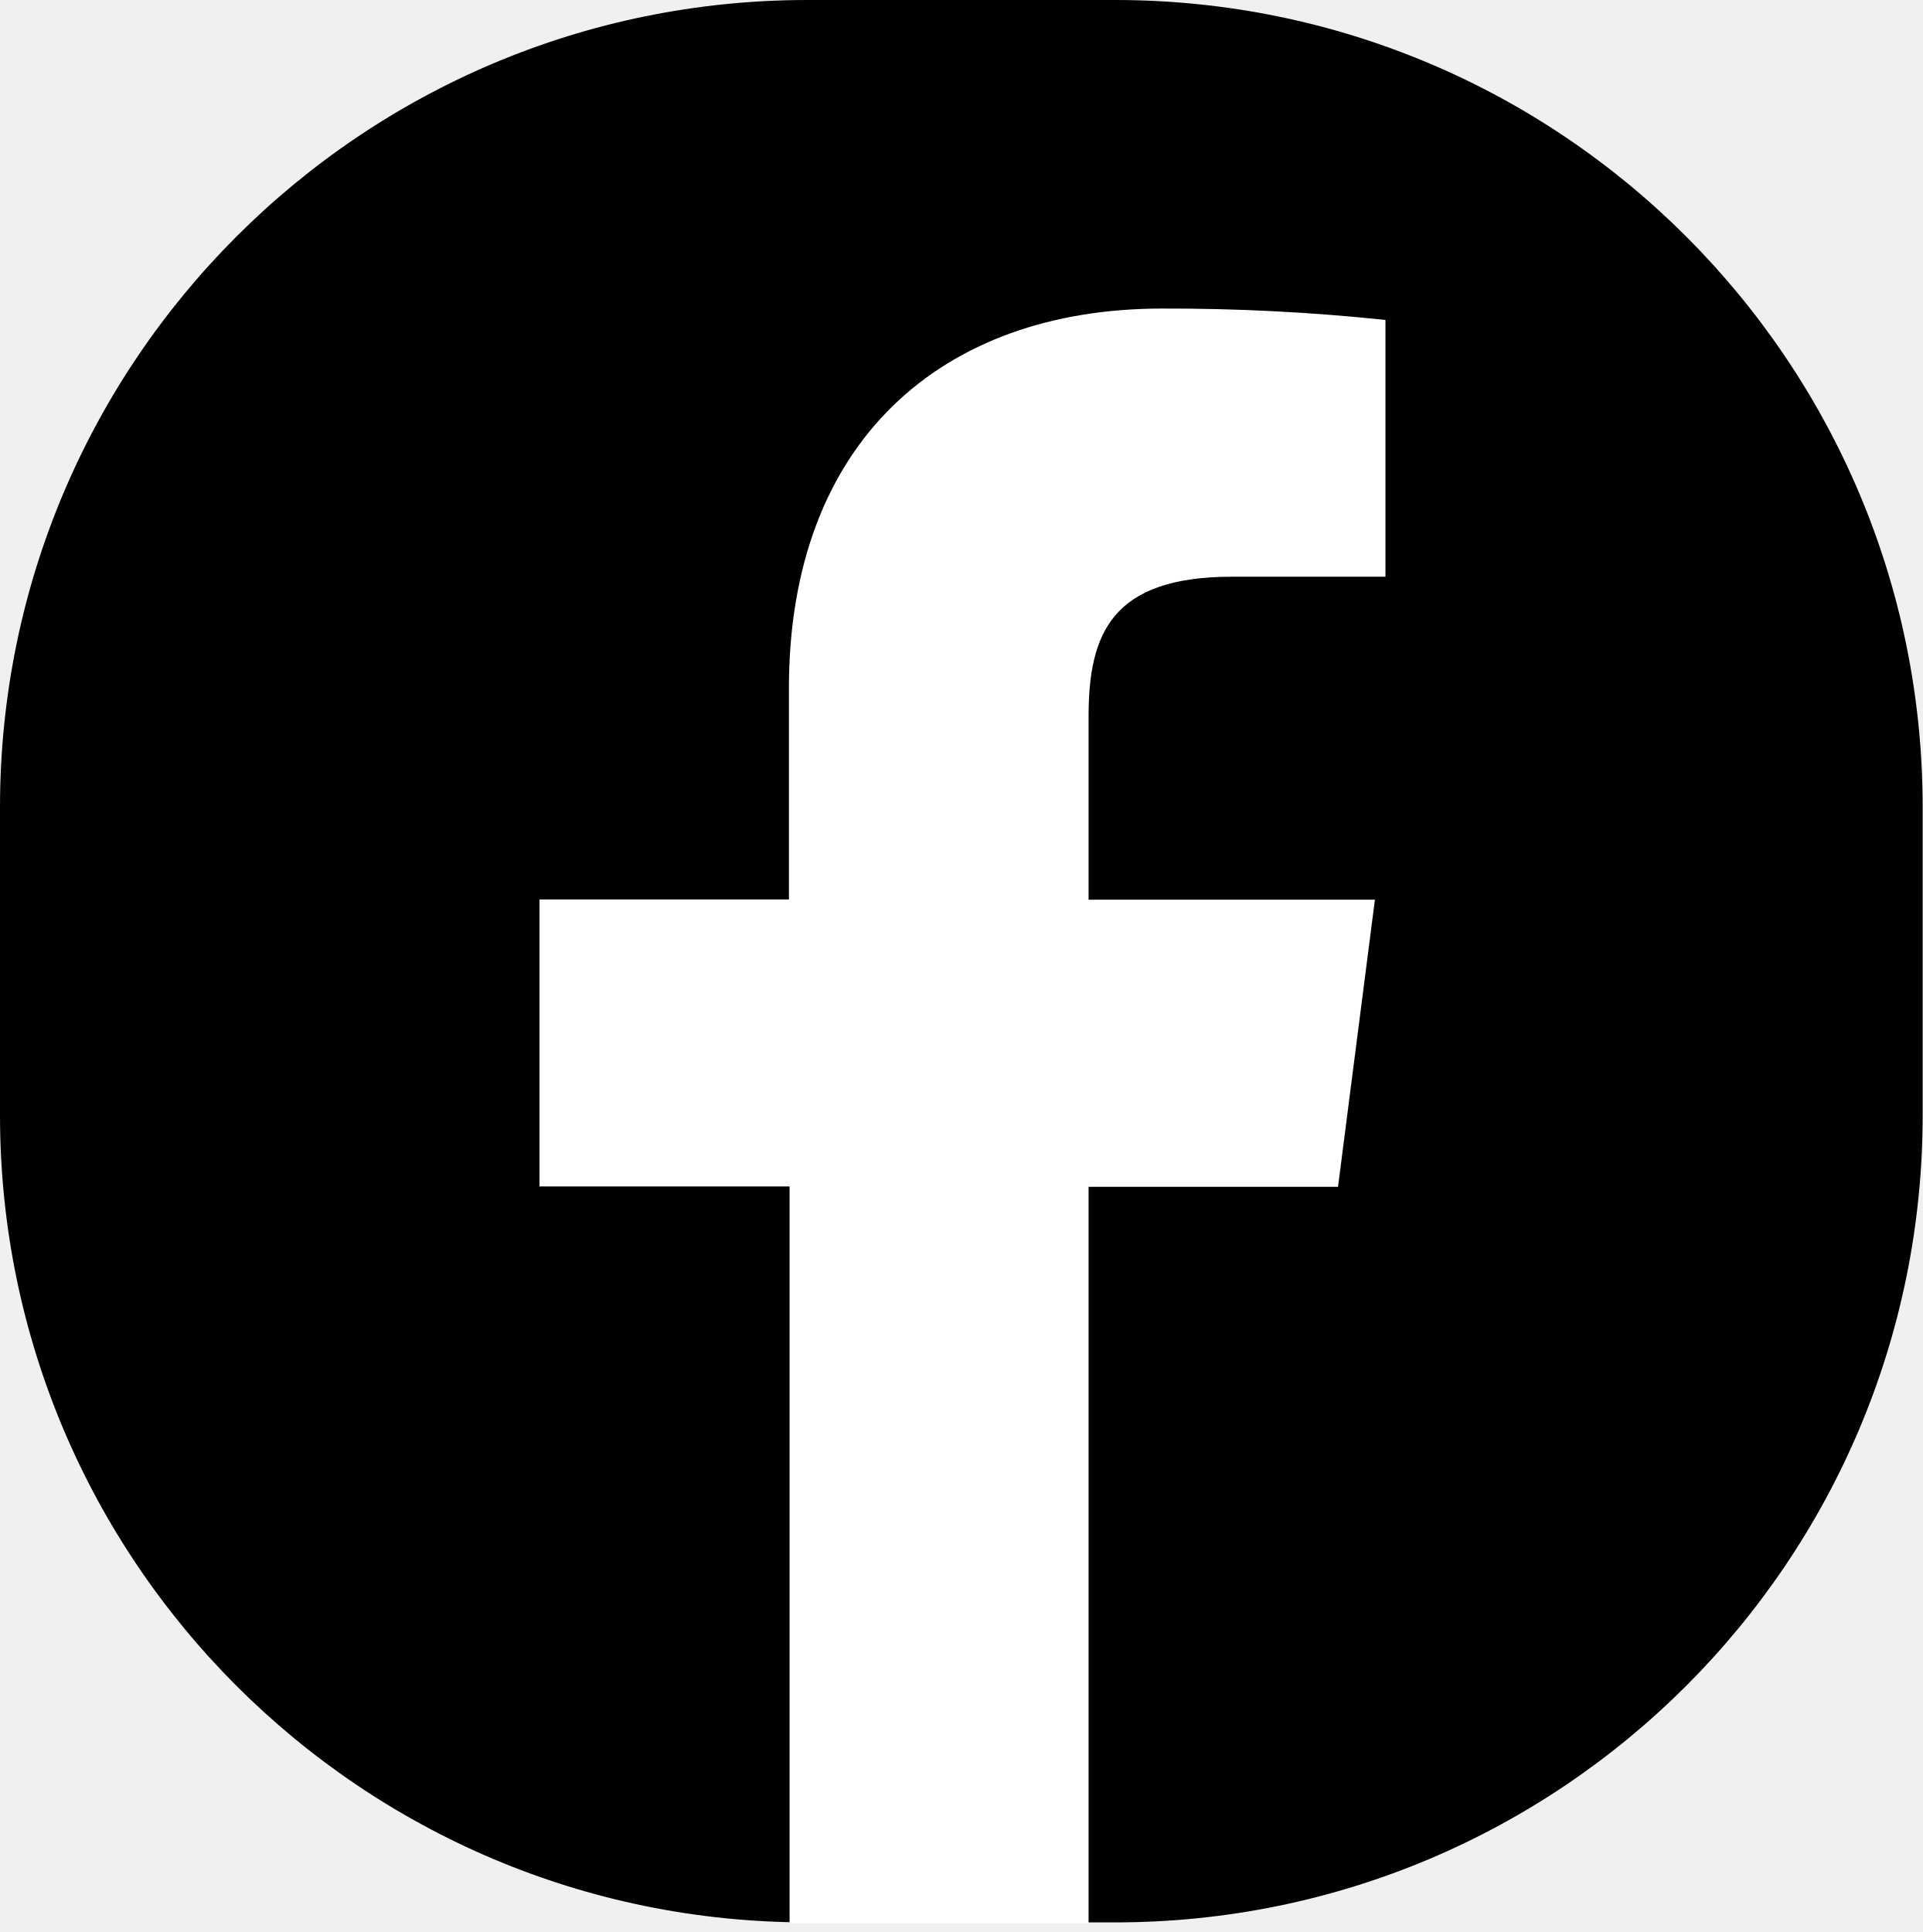
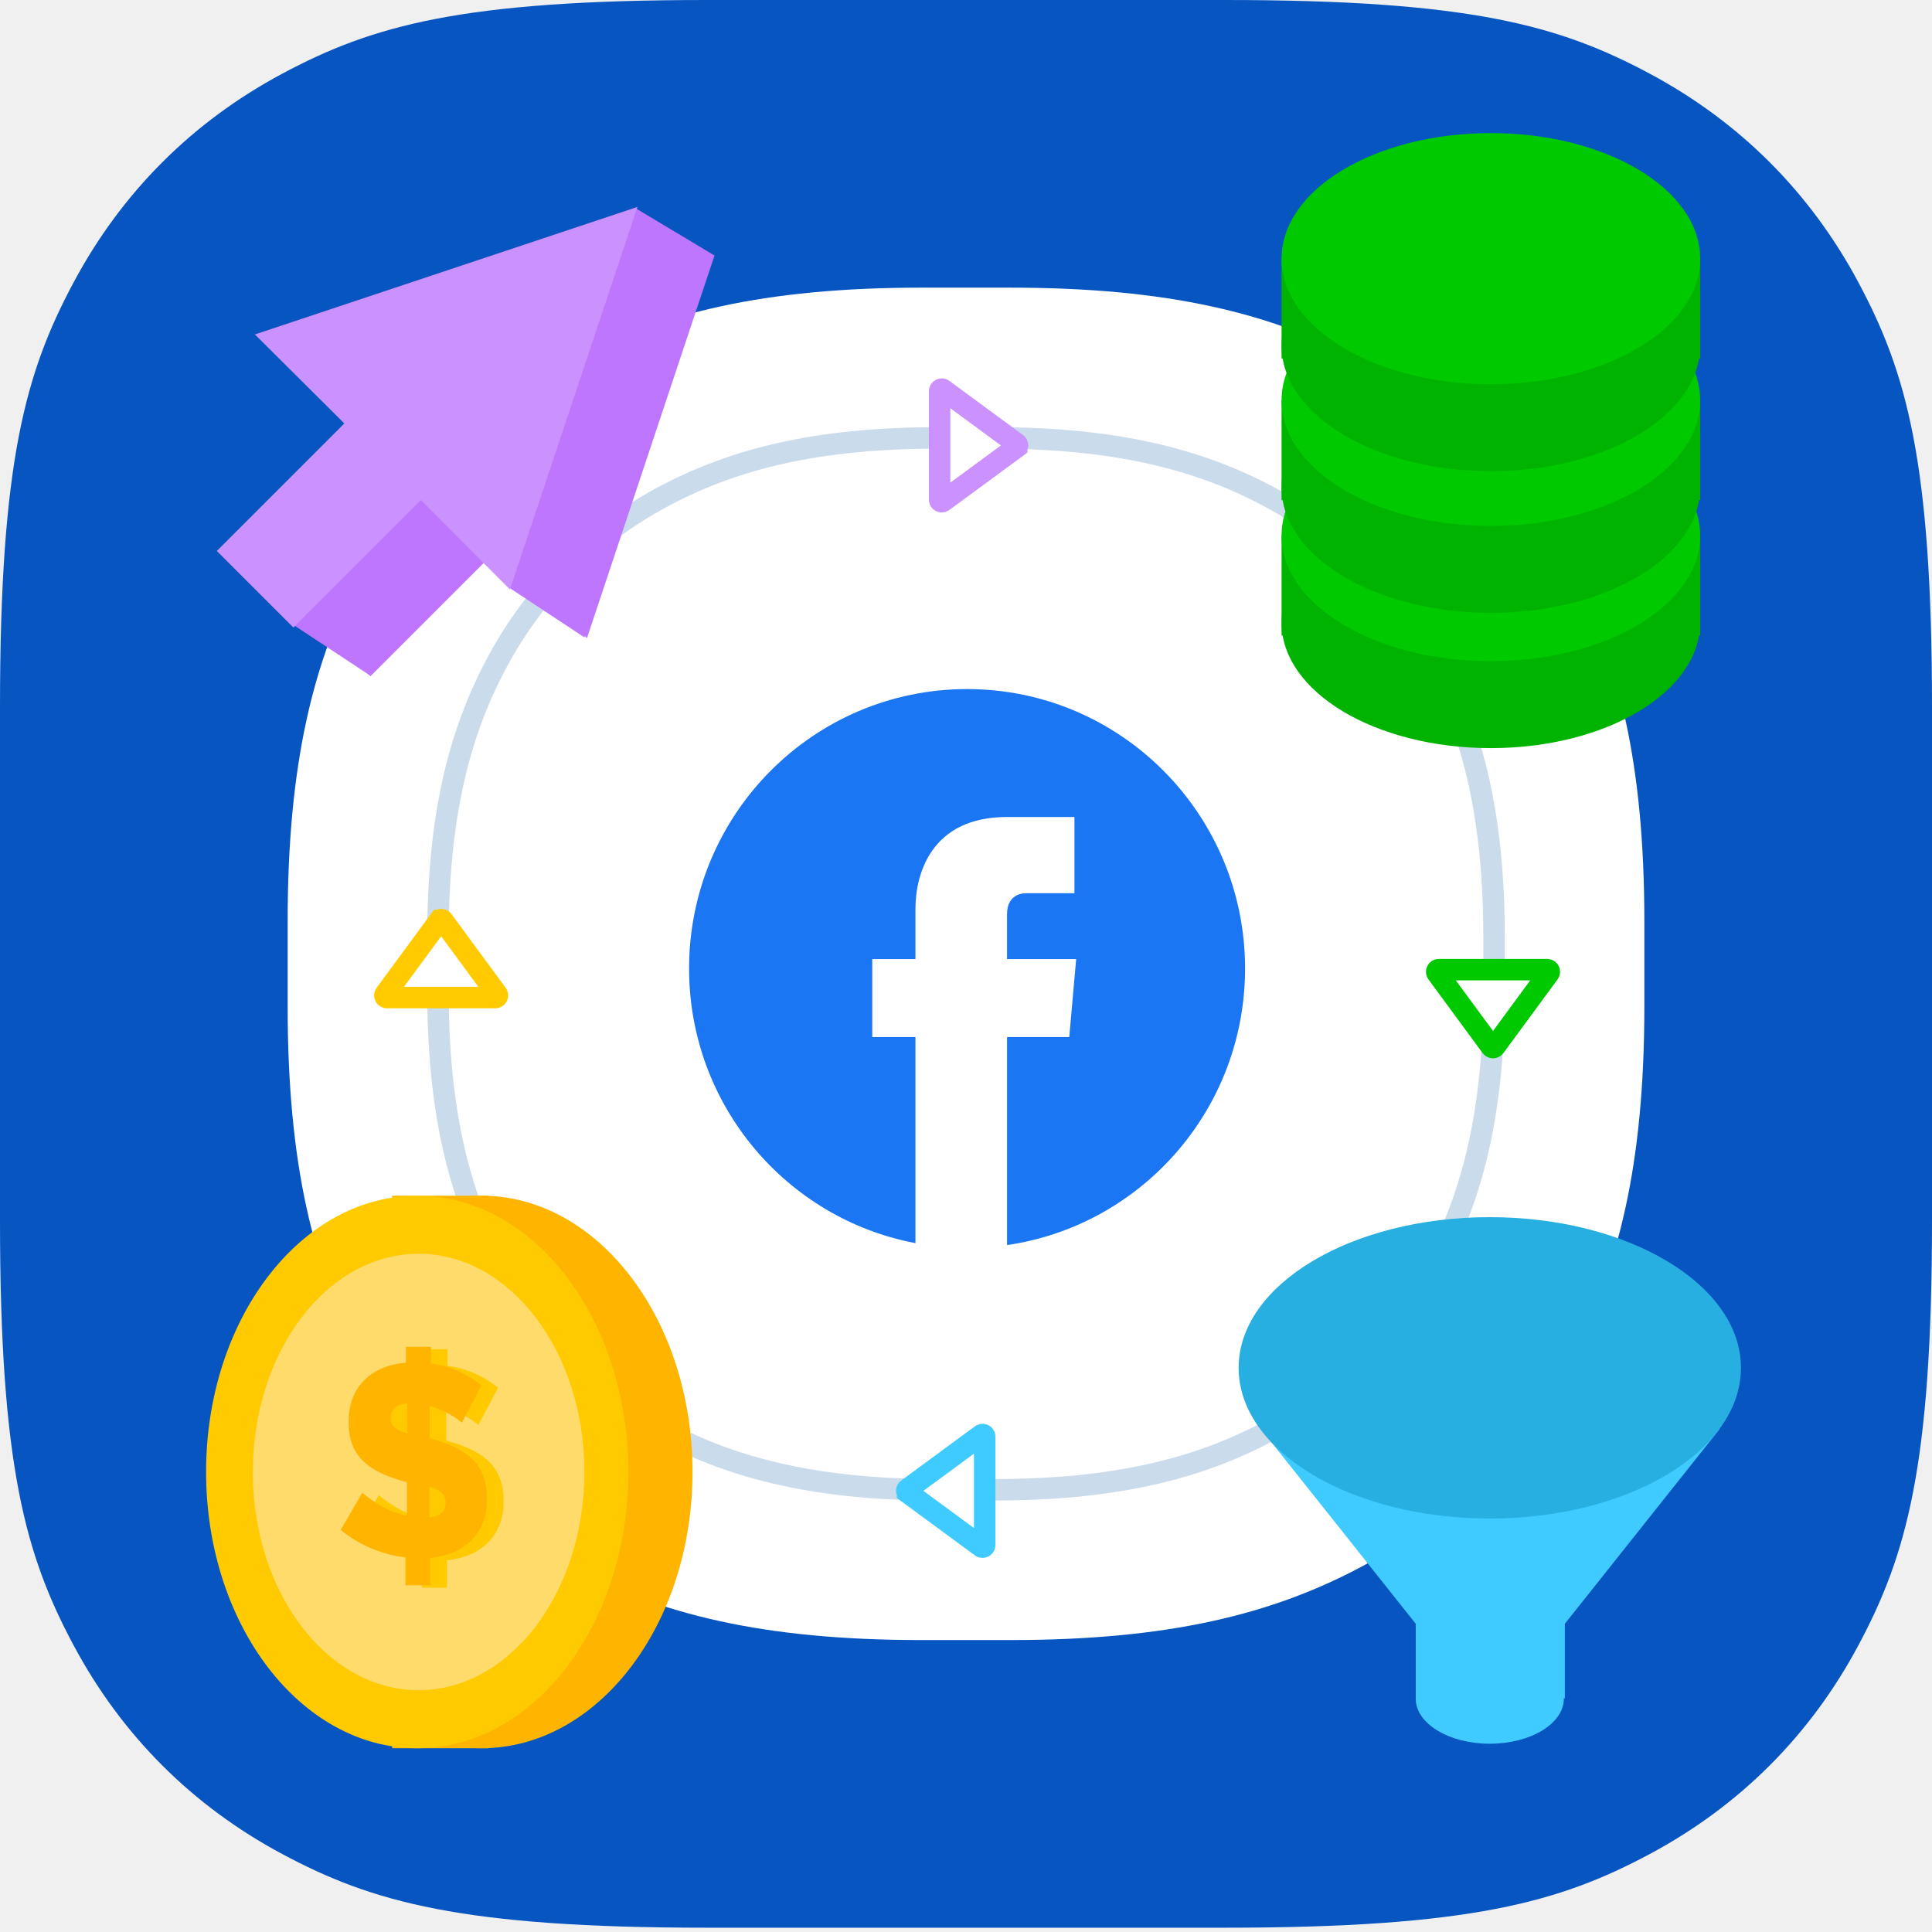
- <svg xmlns="http://www.w3.org/2000/svg" viewBox="0 0 200 201">
+ <svg xmlns="http://www.w3.org/2000/svg" viewBox="0 0 900 900">
  <g fill="none" fill-rule="evenodd">
-     <rect fill="#000" width="200" height="200" rx="84" />
-     <path d="M113.237 200.102v-76.627h25.947l3.838-29.875h-29.785V74.541c0-8.647 2.426-14.541 14.93-14.541h15.952V33.287a215.213 215.213 0 00-23.246-1.185c-22.992 0-38.807 13.922-38.807 39.484v21.989H56.12v29.859h26.015v76.668h31.103" fill="#FFFFFE" />
+     <path d="M329.46 0h241.08C685.1 0 726.644 11.928 768.526 34.327c41.881 22.398 74.75 55.267 97.148 97.148C888.072 173.357 900 214.9 900 329.46v239.082c0 114.56-11.928 156.102-34.327 197.984-22.398 41.881-55.267 74.75-97.148 97.148C726.643 886.072 685.1 898 570.54 898H329.459c-114.56 0-156.102-11.928-197.984-34.327-41.881-22.398-74.75-55.267-97.148-97.148C11.928 724.643 0 683.1 0 568.54V329.459C0 214.9 11.928 173.357 34.327 131.475c22.398-41.881 55.267-74.75 97.148-97.148C173.357 11.928 214.9 0 329.46 0z" fill="#0655C1" />
+     <path d="M429.184 134h41.632c73.43 0 121.827 11.928 163.709 34.327 41.881 22.398 74.75 55.267 97.148 97.148C754.072 307.357 766 355.755 766 429.185v39.63c0 73.43-11.928 121.828-34.327 163.71-22.398 41.881-55.267 74.75-97.148 97.148C592.643 752.072 544.245 764 470.815 764h-41.63c-73.43 0-121.828-11.928-163.71-34.327-41.881-22.398-74.75-55.267-97.148-97.148C145.928 590.643 134 542.245 134 468.815v-39.63c0-73.43 11.928-121.828 34.327-163.71 22.398-41.881 55.267-74.75 97.148-97.148C307.357 145.928 355.755 134 429.185 134z" fill="#FFF" />
+     <path d="M437.037 204h25.926c55.667 0 94.756 9.515 128.164 27.381 33.407 17.867 59.625 44.085 77.492 77.492C686.485 342.281 696 381.37 696 437.037v23.926c0 55.667-9.515 94.756-27.381 128.164-17.867 33.407-44.085 59.625-77.492 77.492C557.719 684.485 518.63 694 462.963 694h-25.926c-55.667 0-94.756-9.515-128.164-27.381-33.407-17.867-59.625-44.085-77.492-77.492C213.515 555.719 204 516.63 204 460.963v-23.926c0-55.667 9.515-94.756 27.381-128.164 17.867-33.407 44.085-59.625 77.492-77.492C342.281 213.515 381.37 204 437.037 204z" stroke="#CADBEB" stroke-width="10" stroke-linecap="round" stroke-linejoin="round" />
+     <g transform="translate(576 544)">
+       <ellipse fill="#D4DCEF" cx="117.6" cy="71" rx="39.6" ry="24" />
+       <g transform="translate(1 23)">
+         <path d="M10.475 98.813L82.5 189.421V224.3l42.161-20C137.082 124.606 134.53 74.664 117 54.475c-17.529-20.19-53.037-5.41-106.525 44.337z" fill="#3FCBFF" />
+         <path d="M223.986 98.813l-72.025 90.609V224.3l-34.16-20c-17.755-79.694-17.868-129.636-.34-149.825 17.529-20.19 53.037-5.41 106.525 44.337z" fill="#3FCBFF" />
+         <ellipse fill="#28AFE1" cx="117" cy="70.2" rx="117" ry="70.2" />
+         <ellipse fill="#3FCBFF" cx="117" cy="224.3" rx="34.5" ry="21" />
+       </g>
+     </g>
+     <path d="M450.5 321c71.52 0 129.5 58.278 129.5 130.168 0 65.534-48.18 119.756-110.878 128.832v-96.9h28.982l3.22-36.326h-32.203v-20.988c0-8.073 5.636-9.687 8.856-9.687h22.543V380.58h-31.4c-35.423 0-42.67 26.64-42.67 42.784v23.41h-20.126V483.1h20.127l-.002 95.995C366.42 567.764 321 514.797 321 451.168 321 379.278 378.98 321 450.5 321z" fill="#1A76F2" />
+     <g transform="translate(597 191)">
+       <ellipse fill="#00B300" cx="97.5" cy="99" rx="97.5" ry="58.5" />
+       <path fill="#00B300" d="M0 58.5h57V105H0zm138 0h57V105h-57z" />
+       <ellipse fill="#00C900" cx="97.5" cy="58.5" rx="97.5" ry="58.5" />
+     </g>
+     <g transform="translate(597 128)">
+       <ellipse fill="#00B300" cx="97.5" cy="99" rx="97.5" ry="58.5" />
+       <path fill="#00B300" d="M0 58.5h57V105H0zm138 0h57V105h-57z" />
+       <ellipse fill="#00C900" cx="97.5" cy="58.5" rx="97.5" ry="58.5" />
+     </g>
+     <g transform="translate(597 62)">
+       <ellipse fill="#00B300" cx="97.5" cy="99" rx="97.5" ry="58.5" />
+       <path fill="#00B300" d="M0 58.5h57V105H0zm138 0h57V105h-57z" />
+       <ellipse fill="#00C900" cx="97.5" cy="58.5" rx="97.5" ry="58.5" />
+     </g>
+     <path fill="#BE76FF" fill-rule="nonzero" d="M154.625 178.488l178.2-59.4-59.4 178.2-41.456-41.663-59.4 59.4-35.682-35.681 59.4-59.4z" />
+     <path fill="#BE76FF" d="M273.258 129.428l22.856-32.417 36.817 22.077-35.294 29.387zM136.887 291.237l33.827-29.226 28.255 19.534-26.732 33.03zm100.1-17.599l9.42-36.772 30.063 23.972-4.133 36.137z" />
+     <path fill="#CB91FF" fill-rule="nonzero" d="M118.738 155.8l178.2-59.4-59.4 178.2-41.457-41.662-59.4 59.4L101 256.656l59.4-59.4z" />
+     <g transform="matrix(-1 0 0 1 322.6 557)">
+       <ellipse fill="#FFB500" transform="rotate(90 98.34 128.7)" cx="98.34" cy="128.7" rx="128.7" ry="98.34" />
+       <path fill="#FFB500" d="M95.04 0h44.88v13.2H95.04zm0 244.2h44.88v13.2H95.04z" />
+       <ellipse fill="#FFCB00" transform="rotate(90 128.26 128.7)" cx="128.26" cy="128.7" rx="128.7" ry="98.34" />
+       <ellipse fill="#FFDB6C" transform="rotate(90 127.6 128.7)" cx="127.6" cy="128.7" rx="101.64" ry="77.22" />
+     </g>
+     <g fill-rule="nonzero">
+       <path d="M208.214 739.6v-12.72c15.876-1.687 26.386-11.42 26.386-27.255v-.26c0-16.094-8.944-23.492-26.721-28.294v-15.056c5.031 1.428 10.398 4.024 14.982 7.788l9.168-17.392c-6.709-5.321-14.423-8.956-23.591-10.124V628.5H196.81v7.398c-17.105 1.428-26.72 12.07-26.72 27.386v.26c0 16.093 9.167 23.232 27.168 28.034v15.575c-6.932-1.298-13.64-4.803-20.796-10.643L166.4 713.772c8.385 7.008 19.23 11.551 30.187 12.849V739.6h11.627zm-10.844-70.735c-6.038-1.947-7.603-3.894-7.603-7.269v-.26c0-3.374 2.124-5.97 7.603-6.489v14.018zm10.397 39.066v-14.277c5.814 1.947 7.491 3.894 7.491 7.398v.26c0 3.764-2.348 5.97-7.49 6.62z" fill="#FFCB00" />
+       <path d="M200.514 738.5v-12.72c15.876-1.687 26.386-11.42 26.386-27.255v-.26c0-16.094-8.944-23.492-26.721-28.294v-15.056c5.031 1.428 10.398 4.024 14.982 7.788l9.168-17.392c-6.709-5.321-14.423-8.956-23.591-10.124V627.4H189.11v7.398c-17.105 1.428-26.72 12.07-26.72 27.386v.26c0 16.093 9.167 23.232 27.168 28.034v15.575c-6.932-1.298-13.64-4.803-20.796-10.643L158.7 712.672c8.385 7.008 19.23 11.551 30.187 12.849V738.5h11.627zm-10.844-70.735c-6.038-1.947-7.603-3.894-7.603-7.269v-.26c0-3.374 2.124-5.97 7.603-6.489v14.018zm10.397 39.066v-14.277c5.814 1.947 7.491 3.894 7.491 7.398v.26c0 3.764-2.348 5.97-7.49 6.62z" fill="#FFB500" />
+     </g>
+     <g fill="#FFF" stroke-width="10">
+       <path d="M473.61 208.306l-34.312 25.229a1 1 0 01-1.592-.806v-50.458a1 1 0 011.592-.806l34.312 25.23a1 1 0 010 1.61z" stroke="#CB91FF" />
+       <path d="M422.802 695.306l34.311 25.229a1 1 0 001.593-.806v-50.458a1 1 0 00-1.593-.806l-34.311 25.23a1 1 0 000 1.61z" stroke="#3FCBFF" />
+     </g>
+     <g fill="#FFF" stroke-width="10">
+       <path d="M694.694 487.61l-25.229-34.312a1 1 0 01.806-1.592h50.458a1 1 0 01.806 1.592l-25.23 34.312a1 1 0 01-1.61 0z" stroke="#00C900" />
+       <path d="M204.694 428.802l-25.229 34.311a1 1 0 00.806 1.593h50.458a1 1 0 00.806-1.593l-25.23-34.311a1 1 0 00-1.61 0z" stroke="#FFCB00" />
+     </g>
  </g>
</svg>
